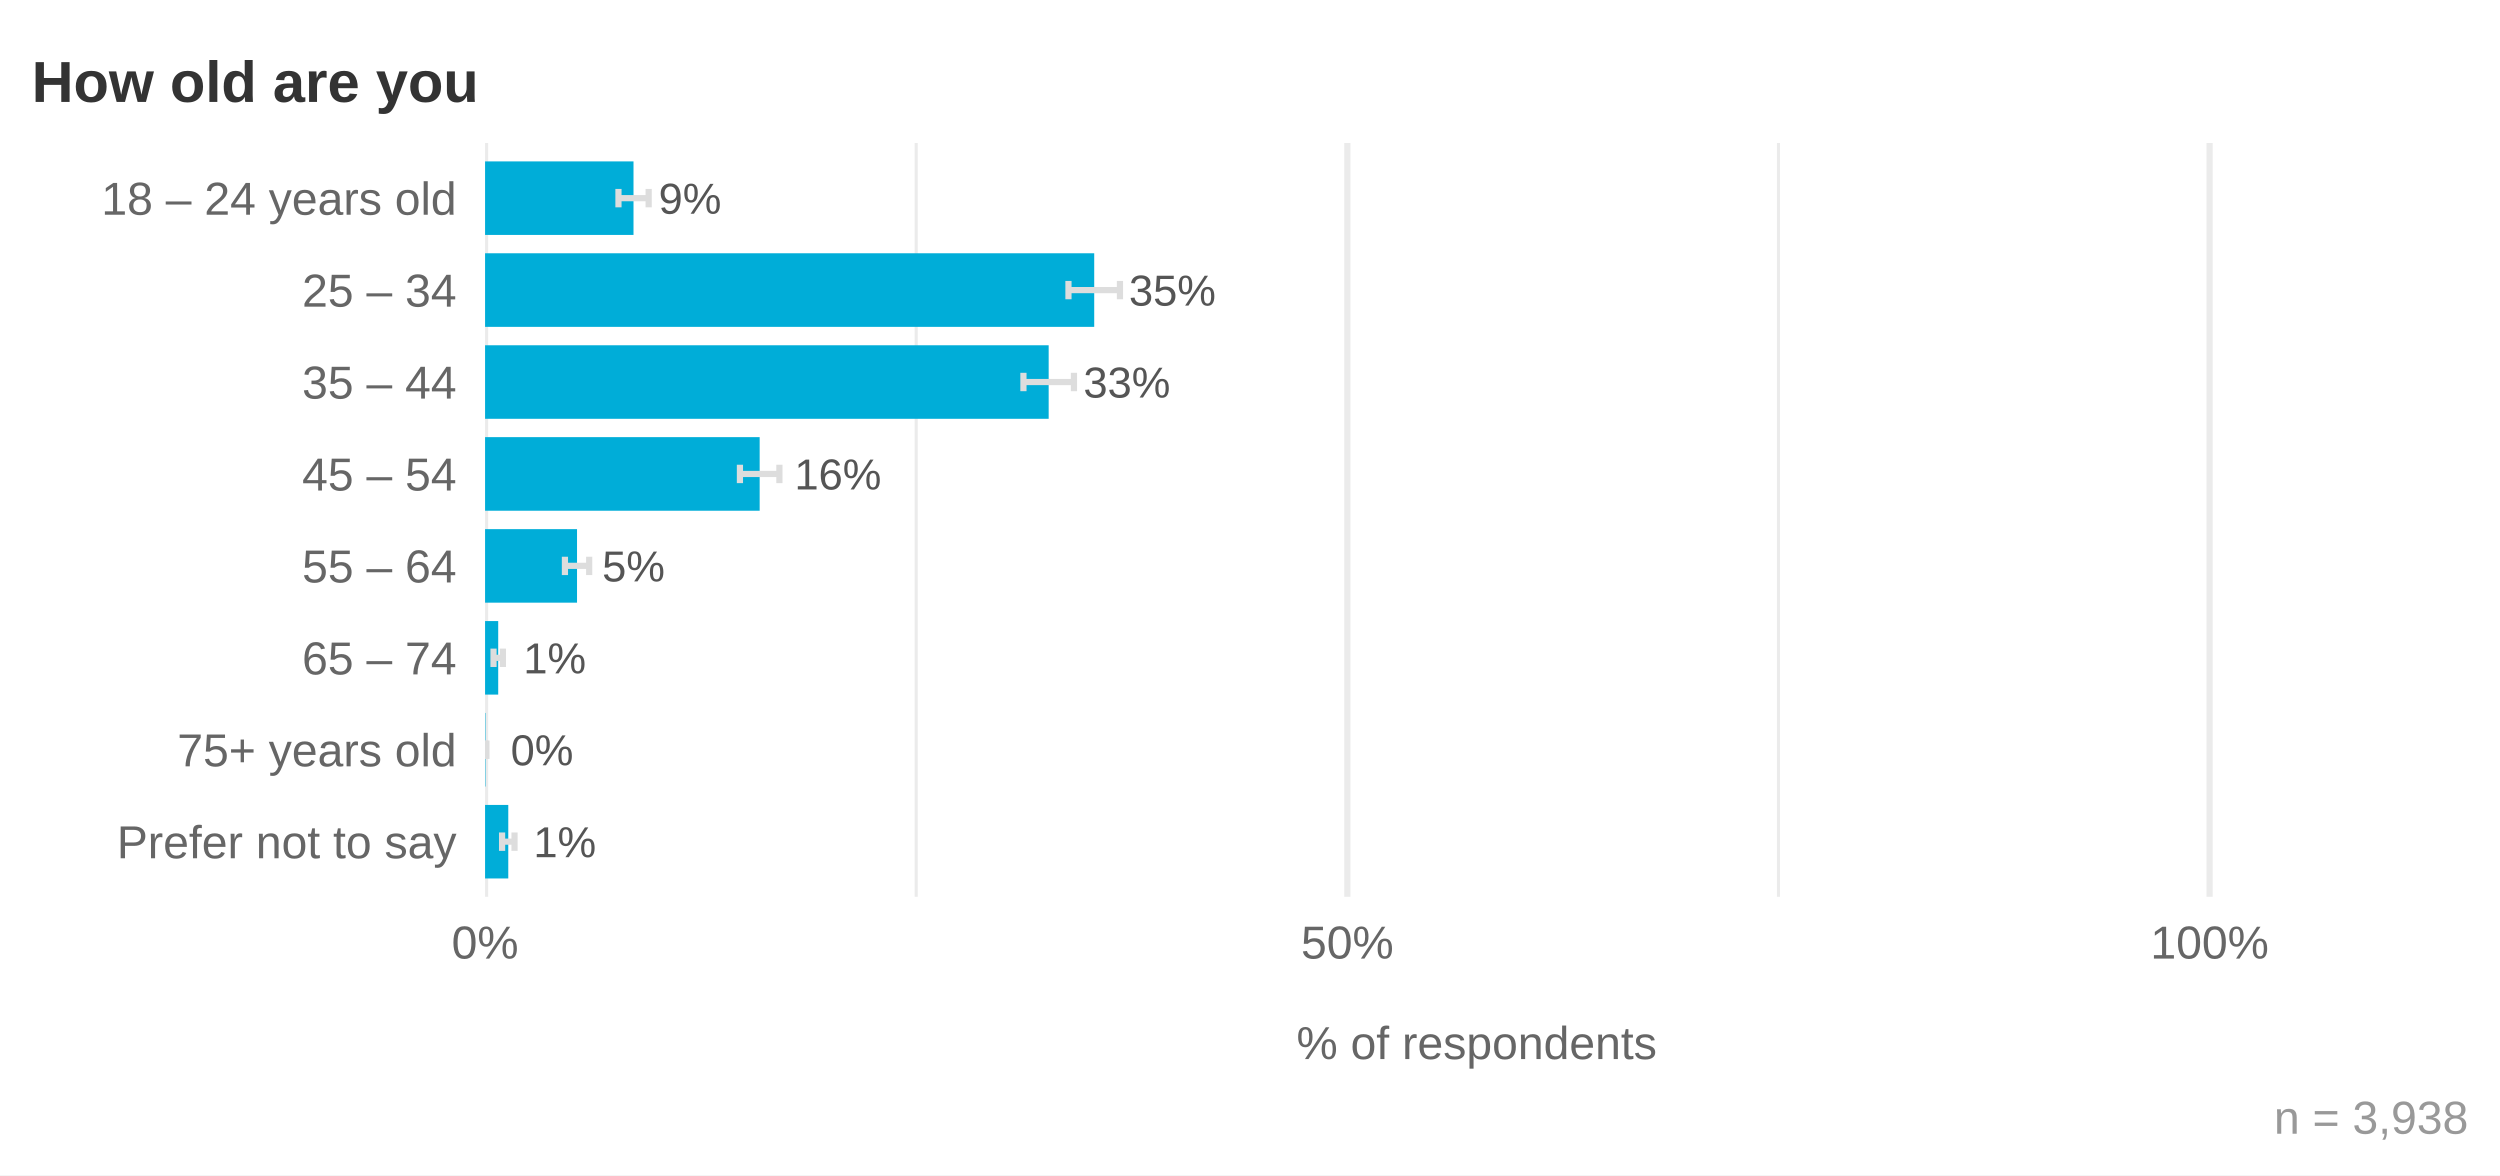
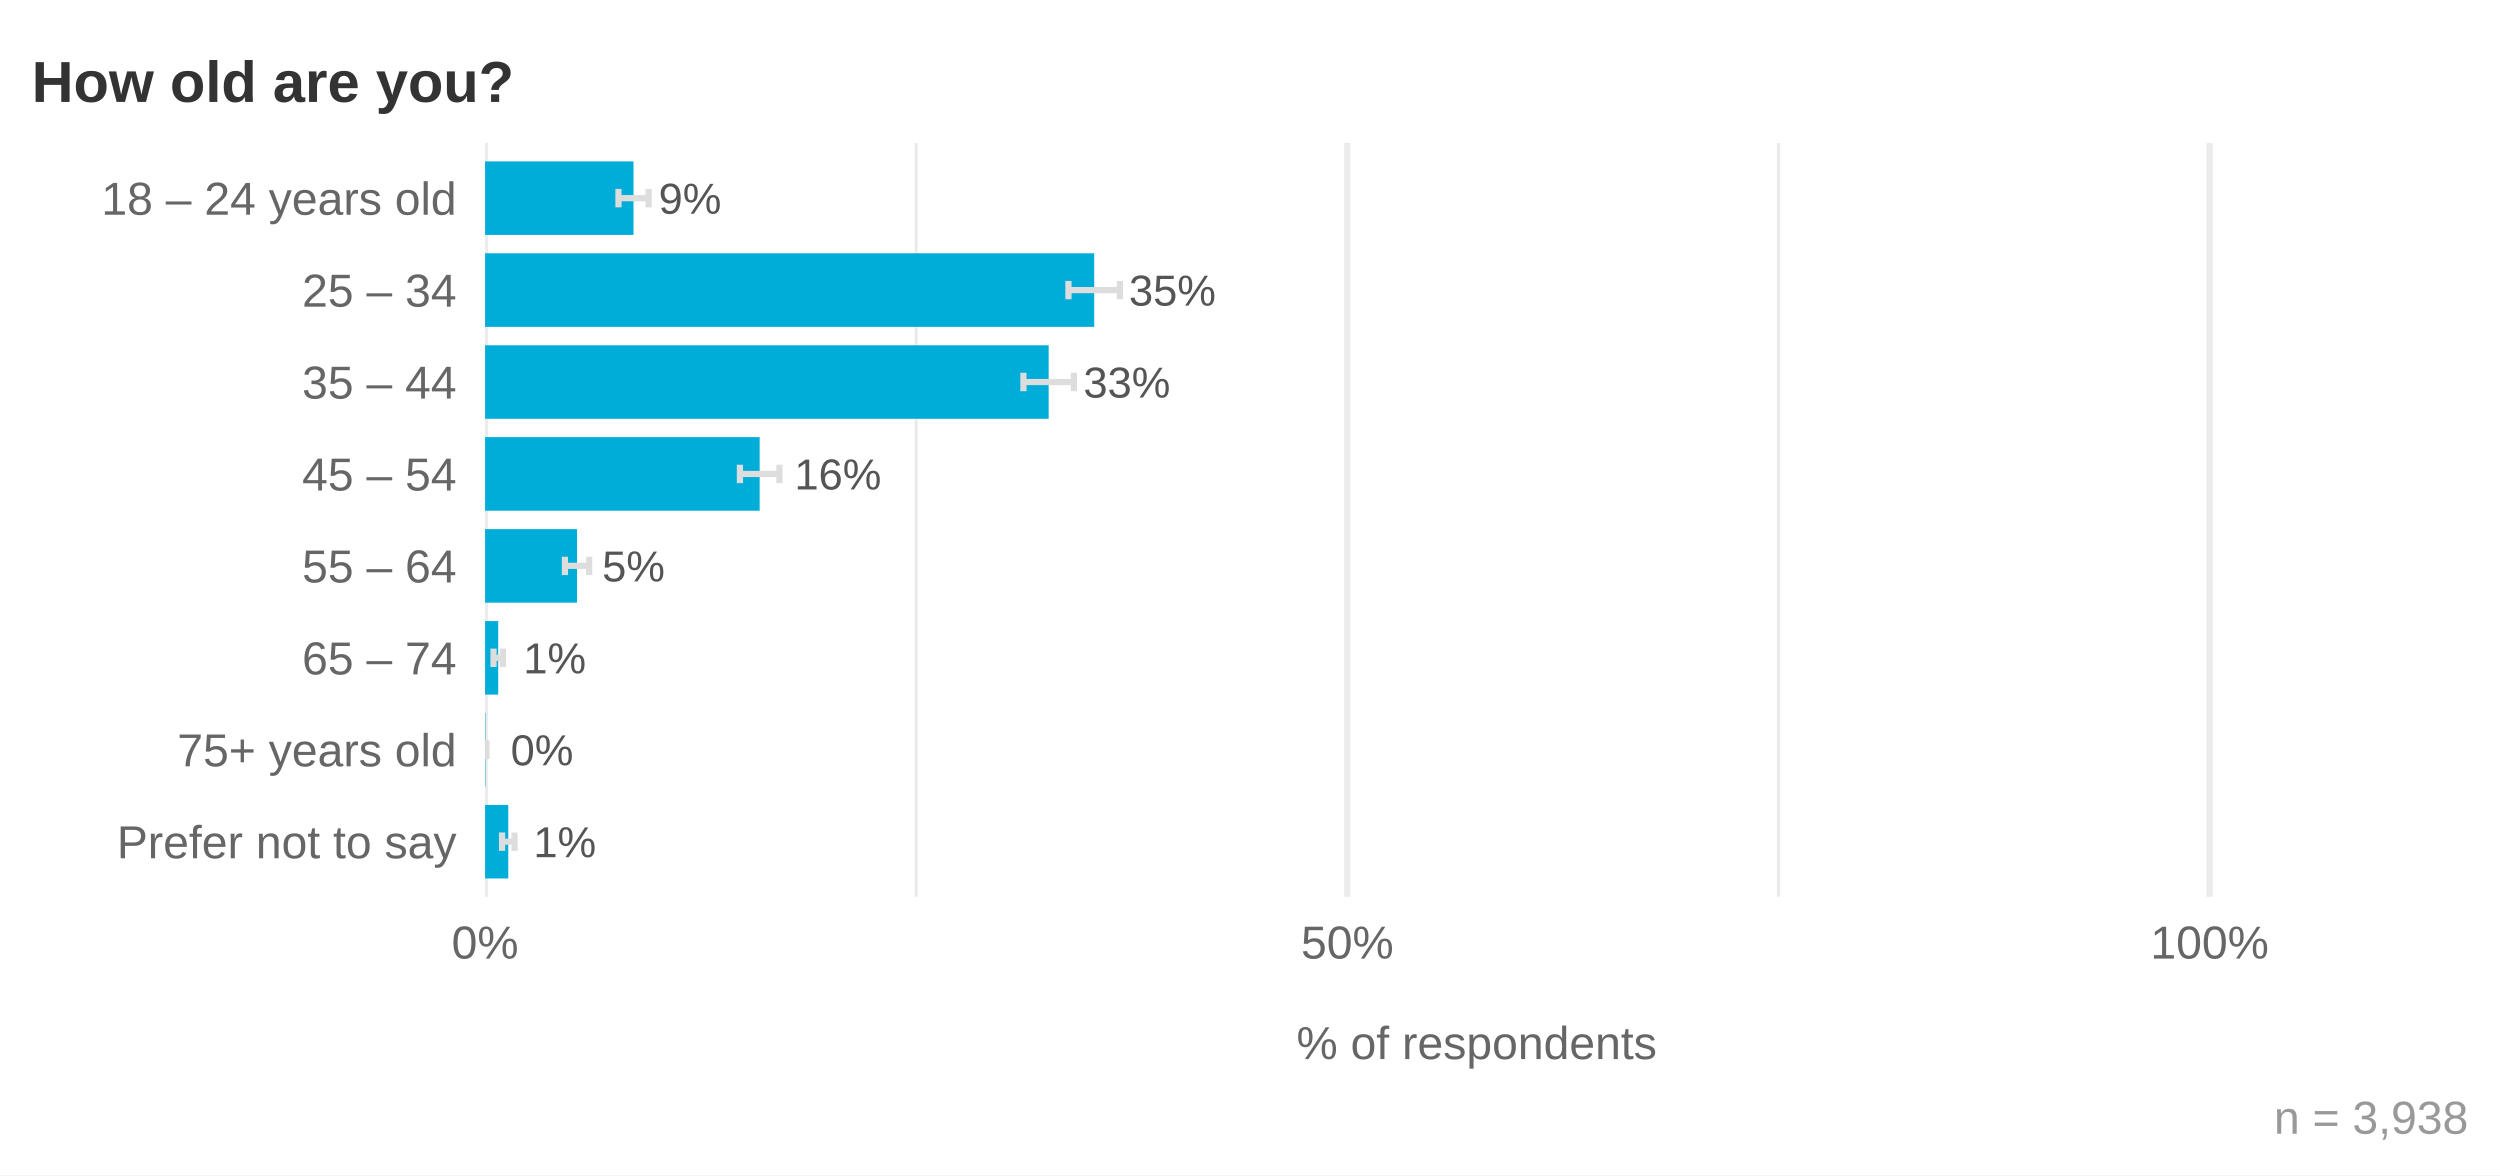
<svg xmlns="http://www.w3.org/2000/svg" width="432.00pt" height="203.07pt" viewBox="0 0 432.00 203.07">
  <g class="svglite">
    <defs>
      <style type="text/css">
    .svglite line, .svglite polyline, .svglite polygon, .svglite path, .svglite rect, .svglite circle {
      fill: none;
      stroke: #000000;
      stroke-linecap: round;
      stroke-linejoin: round;
      stroke-miterlimit: 10.00;
    }
    .svglite text {
      white-space: pre;
    }
    .svglite g.glyphgroup path {
      fill: inherit;
      stroke: none;
    }
  </style>
    </defs>
    <rect width="100%" height="100%" style="stroke: none; fill: #FFFFFF;" />
    <defs>
      <clipPath id="cpMC4wMHw0MzIuMDB8MC4wMHwyMDMuMDc=">
        <rect x="0.00" y="0.00" width="432.00" height="203.07" />
      </clipPath>
    </defs>
    <g clip-path="url(#cpMC4wMHw0MzIuMDB8MC4wMHwyMDMuMDc=)">
      <rect x="0" y="0" width="432.00" height="203.07" style="stroke-width: 1.07; stroke: none; fill: #FFFFFF;" />
    </g>
    <defs>
      <clipPath id="cpODMuODJ8NDI2LjUyfDI0LjcxfDE1NC45Nw==">
        <rect x="83.82" y="24.71" width="342.70" height="130.26" />
      </clipPath>
    </defs>
    <g clip-path="url(#cpODMuODJ8NDI2LjUyfDI0LjcxfDE1NC45Nw==)">
      <polyline points="158.32,154.97 158.32,24.71 " style="stroke-width: 0.53; stroke: #EBEBEB; stroke-linecap: butt;" />
      <polyline points="307.32,154.97 307.32,24.71 " style="stroke-width: 0.53; stroke: #EBEBEB; stroke-linecap: butt;" />
      <polyline points="83.82,154.97 83.82,24.71 " style="stroke-width: 1.07; stroke: #EBEBEB; stroke-linecap: butt;" />
      <polyline points="232.82,154.97 232.82,24.71 " style="stroke-width: 1.07; stroke: #EBEBEB; stroke-linecap: butt;" />
      <polyline points="381.82,154.97 381.82,24.71 " style="stroke-width: 1.07; stroke: #EBEBEB; stroke-linecap: butt;" />
      <rect x="83.82" y="27.89" width="25.65" height="12.71" style="stroke-width: 1.07; stroke: none; stroke-linecap: butt; stroke-linejoin: miter; fill: #00ADD8;" />
      <rect x="83.82" y="43.77" width="105.26" height="12.71" style="stroke-width: 1.07; stroke: none; stroke-linecap: butt; stroke-linejoin: miter; fill: #00ADD8;" />
      <rect x="83.82" y="59.66" width="97.39" height="12.71" style="stroke-width: 1.07; stroke: none; stroke-linecap: butt; stroke-linejoin: miter; fill: #00ADD8;" />
      <rect x="83.82" y="75.54" width="47.45" height="12.71" style="stroke-width: 1.07; stroke: none; stroke-linecap: butt; stroke-linejoin: miter; fill: #00ADD8;" />
      <rect x="83.82" y="91.43" width="15.89" height="12.71" style="stroke-width: 1.07; stroke: none; stroke-linecap: butt; stroke-linejoin: miter; fill: #00ADD8;" />
      <rect x="83.82" y="107.32" width="2.27" height="12.71" style="stroke-width: 1.07; stroke: none; stroke-linecap: butt; stroke-linejoin: miter; fill: #00ADD8;" />
      <rect x="83.82" y="123.20" width="0.076" height="12.71" style="stroke-width: 1.07; stroke: none; stroke-linecap: butt; stroke-linejoin: miter; fill: #00ADD8;" />
      <rect x="83.82" y="139.09" width="4.01" height="12.71" style="stroke-width: 1.07; stroke: none; stroke-linecap: butt; stroke-linejoin: miter; fill: #00ADD8;" />
      <polyline points="112.09,35.83 112.09,32.65 " style="stroke-width: 1.07; stroke: #DDDDDD; stroke-linecap: butt;" />
      <polyline points="112.09,34.24 106.87,34.24 " style="stroke-width: 1.07; stroke: #DDDDDD; stroke-linecap: butt;" />
      <polyline points="106.87,35.83 106.87,32.65 " style="stroke-width: 1.07; stroke: #DDDDDD; stroke-linecap: butt;" />
      <polyline points="193.53,51.71 193.53,48.54 " style="stroke-width: 1.07; stroke: #DDDDDD; stroke-linecap: butt;" />
      <polyline points="193.53,50.13 184.63,50.13 " style="stroke-width: 1.07; stroke: #DDDDDD; stroke-linecap: butt;" />
      <polyline points="184.63,51.71 184.63,48.54 " style="stroke-width: 1.07; stroke: #DDDDDD; stroke-linecap: butt;" />
      <polyline points="185.58,67.60 185.58,64.42 " style="stroke-width: 1.07; stroke: #DDDDDD; stroke-linecap: butt;" />
      <polyline points="185.58,66.01 176.85,66.01 " style="stroke-width: 1.07; stroke: #DDDDDD; stroke-linecap: butt;" />
      <polyline points="176.85,67.60 176.85,64.42 " style="stroke-width: 1.07; stroke: #DDDDDD; stroke-linecap: butt;" />
      <polyline points="134.68,83.49 134.68,80.31 " style="stroke-width: 1.07; stroke: #DDDDDD; stroke-linecap: butt;" />
      <polyline points="134.68,81.90 127.86,81.90 " style="stroke-width: 1.07; stroke: #DDDDDD; stroke-linecap: butt;" />
      <polyline points="127.86,83.49 127.86,80.31 " style="stroke-width: 1.07; stroke: #DDDDDD; stroke-linecap: butt;" />
      <polyline points="101.81,99.37 101.81,96.20 " style="stroke-width: 1.07; stroke: #DDDDDD; stroke-linecap: butt;" />
      <polyline points="101.81,97.78 97.62,97.78 " style="stroke-width: 1.07; stroke: #DDDDDD; stroke-linecap: butt;" />
      <polyline points="97.62,99.37 97.62,96.20 " style="stroke-width: 1.07; stroke: #DDDDDD; stroke-linecap: butt;" />
      <polyline points="86.90,115.26 86.90,112.08 " style="stroke-width: 1.07; stroke: #DDDDDD; stroke-linecap: butt;" />
      <polyline points="86.90,113.67 85.28,113.67 " style="stroke-width: 1.07; stroke: #DDDDDD; stroke-linecap: butt;" />
      <polyline points="85.28,115.26 85.28,112.08 " style="stroke-width: 1.07; stroke: #DDDDDD; stroke-linecap: butt;" />
      <polyline points="84.05,131.14 84.05,127.97 " style="stroke-width: 1.07; stroke: #DDDDDD; stroke-linecap: butt;" />
      <polyline points="84.05,129.56 83.82,129.56 " style="stroke-width: 1.07; stroke: #DDDDDD; stroke-linecap: butt;" />
      <polyline points="83.82,131.14 83.82,127.97 " style="stroke-width: 1.07; stroke: #DDDDDD; stroke-linecap: butt;" />
      <polyline points="88.91,147.03 88.91,143.85 " style="stroke-width: 1.07; stroke: #DDDDDD; stroke-linecap: butt;" />
      <polyline points="88.91,145.44 86.76,145.44 " style="stroke-width: 1.07; stroke: #DDDDDD; stroke-linecap: butt;" />
      <polyline points="86.76,147.03 86.76,143.85 " style="stroke-width: 1.07; stroke: #DDDDDD; stroke-linecap: butt;" />
      <text x="113.81" y="36.93" style="font-size: 7.50px;fill: #555555; font-family: &quot;Arial&quot;;" textLength="10.84px" lengthAdjust="spacingAndGlyphs">9%</text>
      <text x="195.09" y="52.81" style="font-size: 7.50px;fill: #555555; font-family: &quot;Arial&quot;;" textLength="15.02px" lengthAdjust="spacingAndGlyphs">35%</text>
      <text x="187.22" y="68.70" style="font-size: 7.50px;fill: #555555; font-family: &quot;Arial&quot;;" textLength="15.02px" lengthAdjust="spacingAndGlyphs">33%</text>
      <text x="137.28" y="84.58" style="font-size: 7.50px;fill: #555555; font-family: &quot;Arial&quot;;" textLength="15.02px" lengthAdjust="spacingAndGlyphs">16%</text>
      <text x="104.05" y="100.47" style="font-size: 7.50px;fill: #555555; font-family: &quot;Arial&quot;;" textLength="10.84px" lengthAdjust="spacingAndGlyphs">5%</text>
      <text x="90.43" y="116.36" style="font-size: 7.50px;fill: #555555; font-family: &quot;Arial&quot;;" textLength="10.84px" lengthAdjust="spacingAndGlyphs">1%</text>
      <text x="88.24" y="132.24" style="font-size: 7.50px;fill: #555555; font-family: &quot;Arial&quot;;" textLength="10.84px" lengthAdjust="spacingAndGlyphs">0%</text>
      <text x="92.17" y="148.13" style="font-size: 7.50px;fill: #555555; font-family: &quot;Arial&quot;;" textLength="10.84px" lengthAdjust="spacingAndGlyphs">1%</text>
    </g>
    <g clip-path="url(#cpMC4wMHw0MzIuMDB8MC4wMHwyMDMuMDc=)">
      <text x="78.89" y="148.31" text-anchor="end" style="font-size: 8.00px;fill: #666666; font-family: &quot;Arial&quot;;" textLength="58.72px" lengthAdjust="spacingAndGlyphs">Prefer not to say</text>
      <text x="78.89" y="132.42" text-anchor="end" style="font-size: 8.00px;fill: #666666; font-family: &quot;Arial&quot;;" textLength="48.28px" lengthAdjust="spacingAndGlyphs">75+ years old</text>
      <text x="78.89" y="116.54" text-anchor="end" style="font-size: 8.00px;fill: #666666; font-family: &quot;Arial&quot;;" textLength="26.70px" lengthAdjust="spacingAndGlyphs">65 – 74</text>
      <text x="78.89" y="100.65" text-anchor="end" style="font-size: 8.00px;fill: #666666; font-family: &quot;Arial&quot;;" textLength="26.70px" lengthAdjust="spacingAndGlyphs">55 – 64</text>
      <text x="78.89" y="84.76" text-anchor="end" style="font-size: 8.00px;fill: #666666; font-family: &quot;Arial&quot;;" textLength="26.70px" lengthAdjust="spacingAndGlyphs">45 – 54</text>
      <text x="78.89" y="68.88" text-anchor="end" style="font-size: 8.00px;fill: #666666; font-family: &quot;Arial&quot;;" textLength="26.70px" lengthAdjust="spacingAndGlyphs">35 – 44</text>
      <text x="78.89" y="52.99" text-anchor="end" style="font-size: 8.00px;fill: #666666; font-family: &quot;Arial&quot;;" textLength="26.70px" lengthAdjust="spacingAndGlyphs">25 – 34</text>
      <text x="78.89" y="37.11" text-anchor="end" style="font-size: 8.00px;fill: #666666; font-family: &quot;Arial&quot;;" textLength="61.41px" lengthAdjust="spacingAndGlyphs">18 – 24 years old</text>
      <text x="83.82" y="165.64" text-anchor="middle" style="font-size: 8.00px;fill: #666666; font-family: &quot;Arial&quot;;" textLength="11.56px" lengthAdjust="spacingAndGlyphs">0%</text>
      <text x="232.82" y="165.64" text-anchor="middle" style="font-size: 8.00px;fill: #666666; font-family: &quot;Arial&quot;;" textLength="16.02px" lengthAdjust="spacingAndGlyphs">50%</text>
      <text x="381.82" y="165.64" text-anchor="middle" style="font-size: 8.00px;fill: #666666; font-family: &quot;Arial&quot;;" textLength="20.47px" lengthAdjust="spacingAndGlyphs">100%</text>
      <text x="255.17" y="183.01" text-anchor="middle" style="font-size: 8.00px;fill: #666666; font-family: &quot;Arial&quot;;" textLength="62.28px" lengthAdjust="spacingAndGlyphs">% of respondents</text>
-       <text x="5.48" y="17.62" style="font-size: 10.00px; font-weight: bold;fill: #333333; font-family: &quot;Arial&quot;;" textLength="77.25px" lengthAdjust="spacingAndGlyphs">How old are you</text>
+       <text x="5.48" y="17.62" style="font-size: 10.00px; font-weight: bold;fill: #333333; font-family: &quot;Arial&quot;;" textLength="83.36px" lengthAdjust="spacingAndGlyphs">How old are you?</text>
      <text x="426.52" y="195.91" text-anchor="end" style="font-size: 8.00px;fill: #999999; font-family: &quot;Arial&quot;;" textLength="35.81px" lengthAdjust="spacingAndGlyphs">n =  3,938</text>
    </g>
  </g>
</svg>
